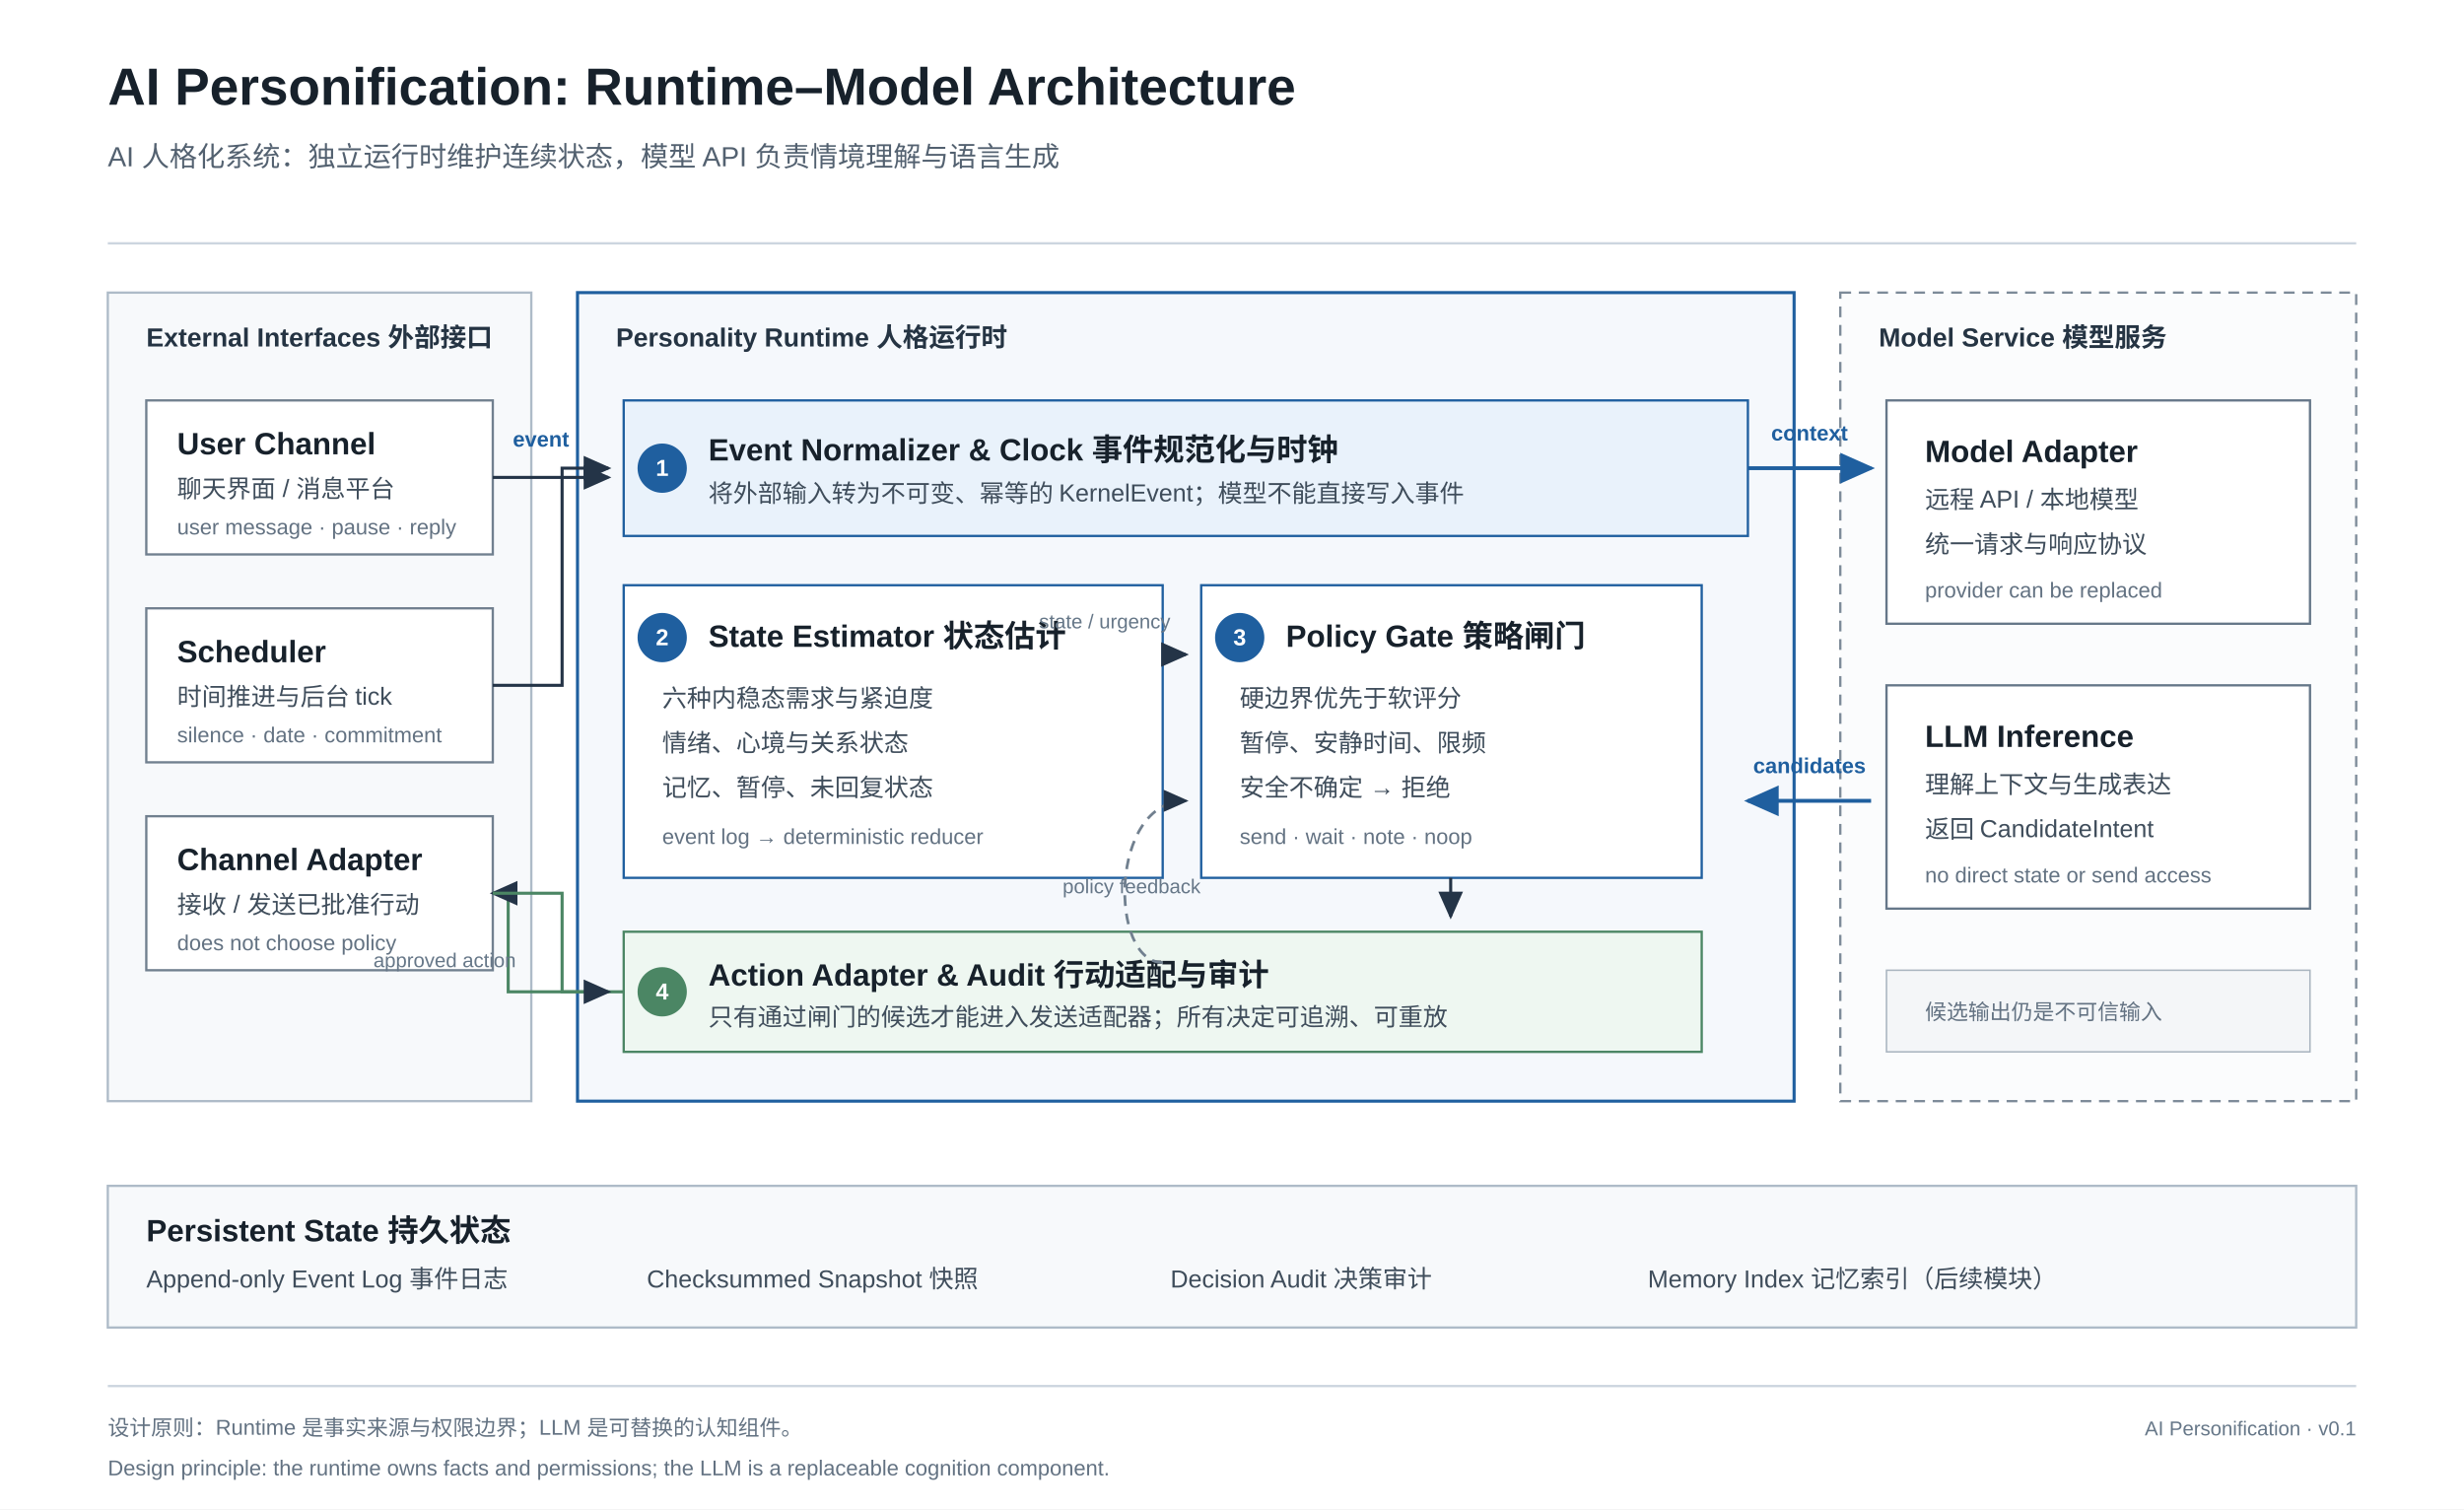
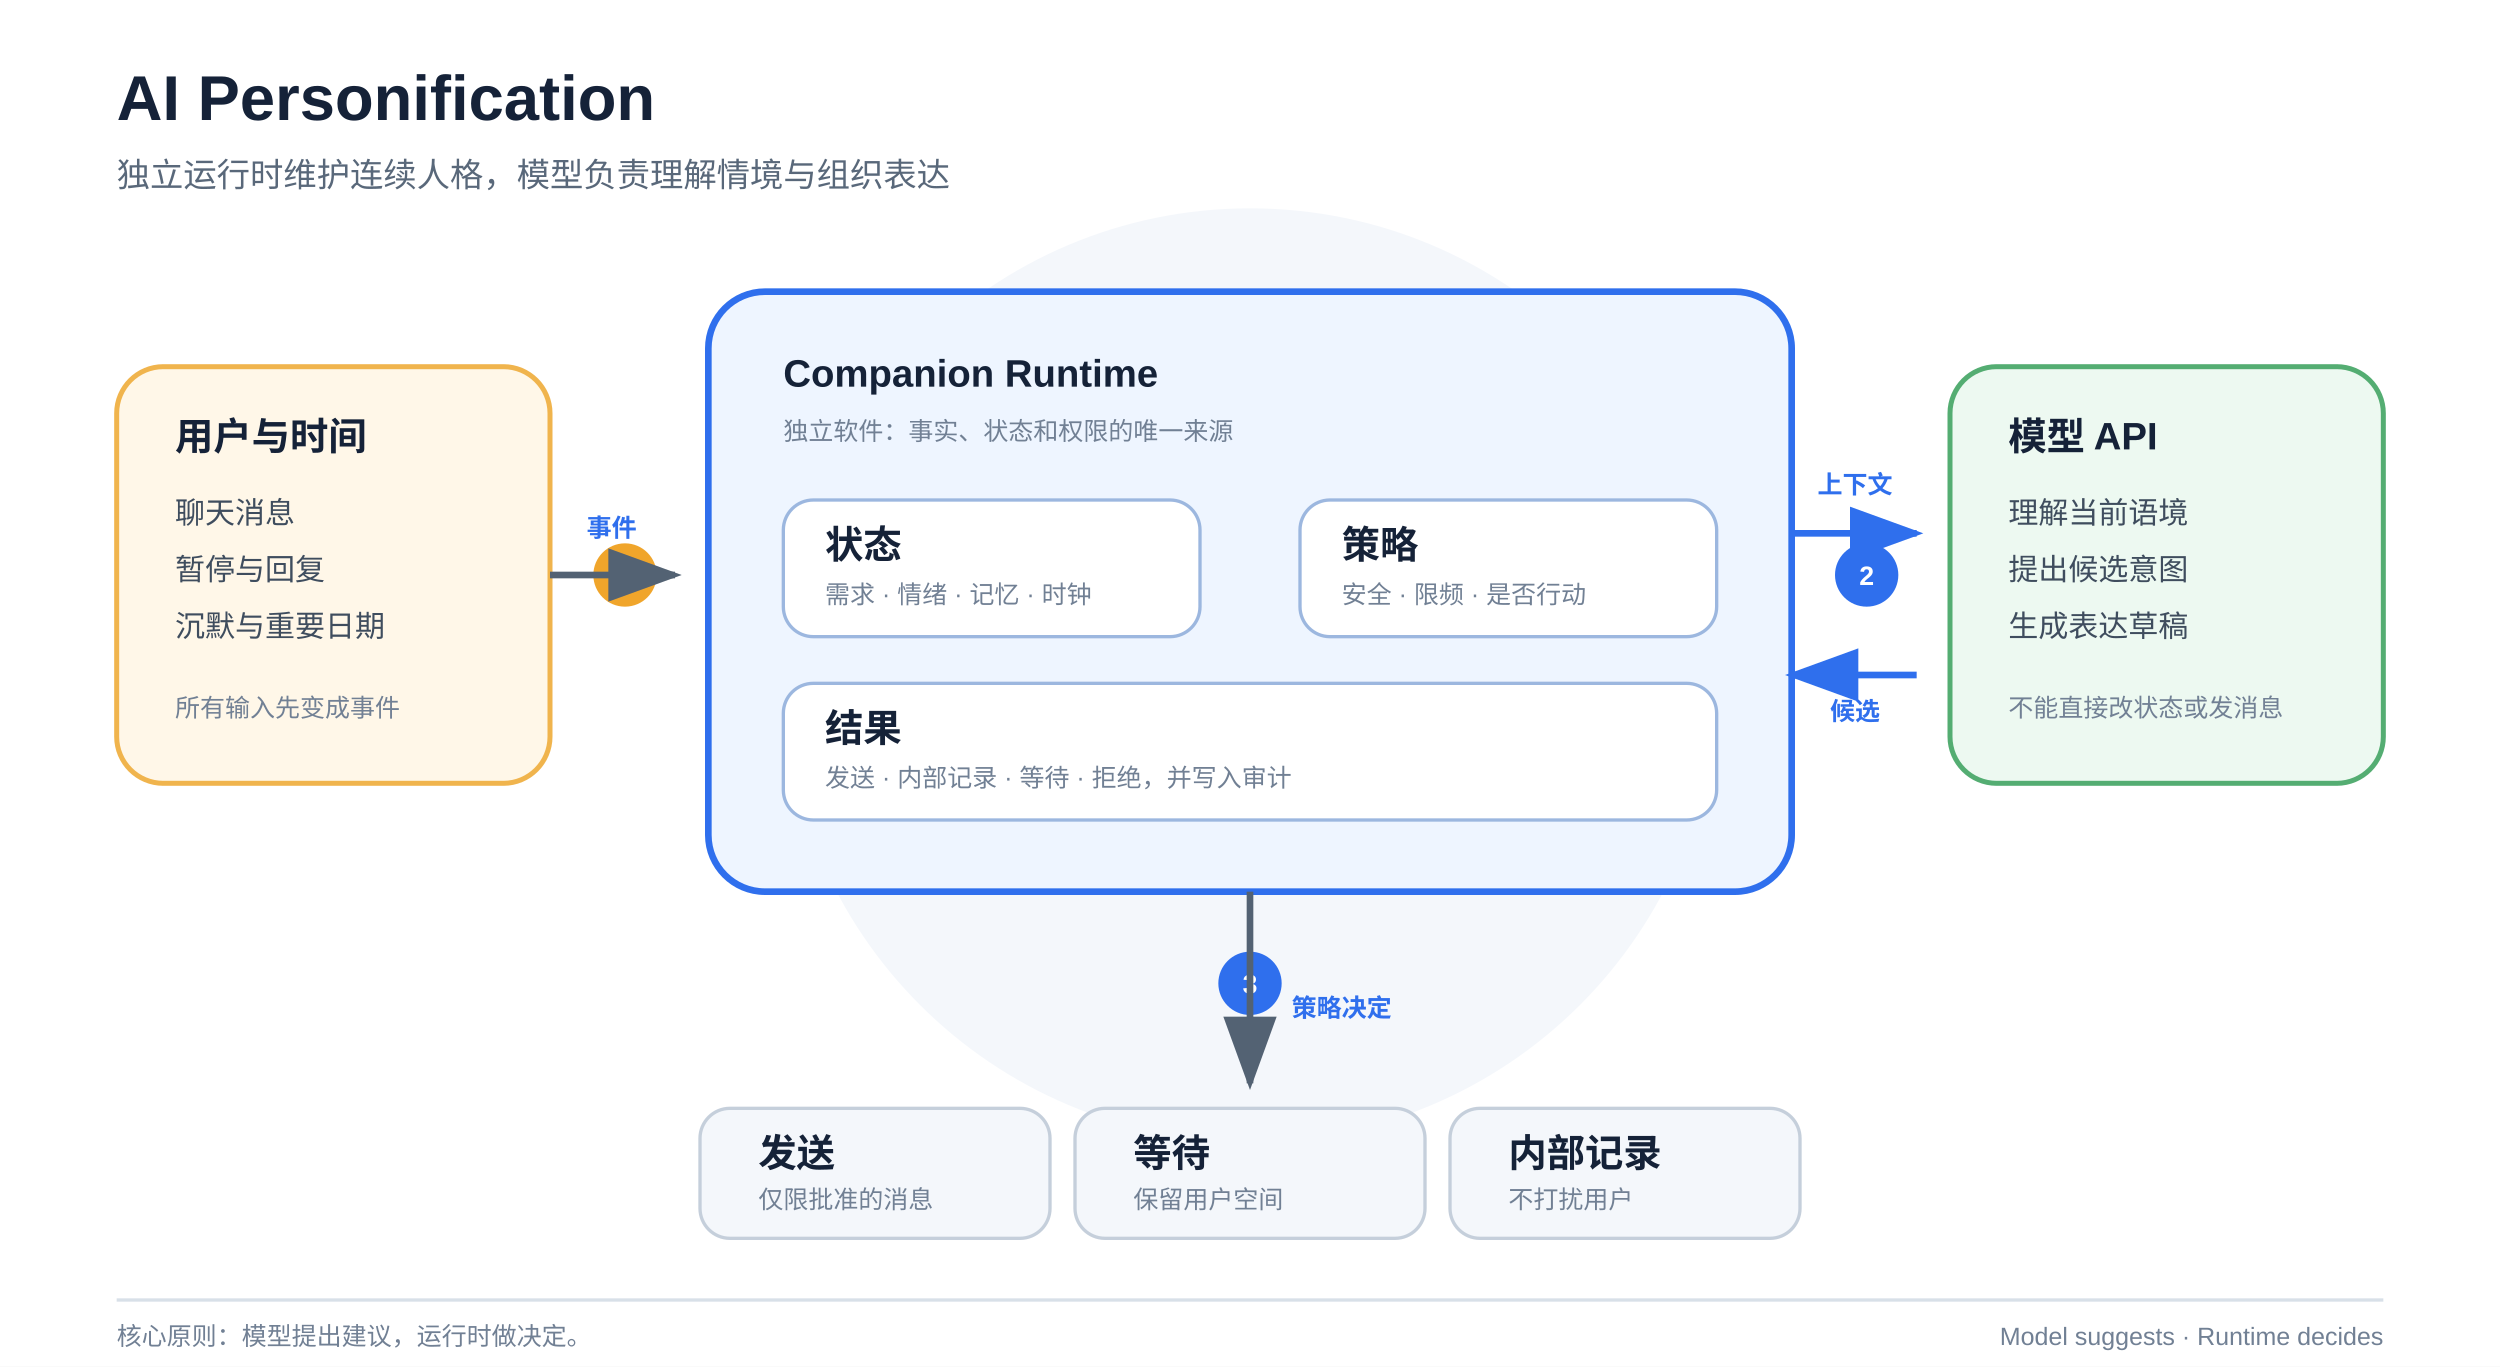
- <svg xmlns="http://www.w3.org/2000/svg" width="1600" height="980" viewBox="0 0 1600 980">
+ <svg xmlns="http://www.w3.org/2000/svg" width="1500" height="820" viewBox="0 0 1500 820">
  <defs>
-     <marker id="arrow" markerWidth="10" markerHeight="10" refX="8" refY="4" orient="auto">
-       <path d="M0,0 L0,8 L9,4 z" fill="#243447" />
+     <marker id="arrow" markerWidth="12" markerHeight="12" refX="10" refY="4" orient="auto">
+       <path d="M0,0 L0,8 L11,4 z" fill="#536273" />
    </marker>
-     <marker id="blue-arrow" markerWidth="10" markerHeight="10" refX="8" refY="4" orient="auto">
-       <path d="M0,0 L0,8 L9,4 z" fill="#1f5f9f" />
+     <marker id="blue-arrow" markerWidth="12" markerHeight="12" refX="10" refY="4" orient="auto">
+       <path d="M0,0 L0,8 L11,4 z" fill="#2f6fed" />
    </marker>
    <style>
      .font { font-family: Arial, "Noto Sans CJK SC", "Microsoft YaHei", sans-serif; }
-       .title { font-size: 34px; font-weight: 700; fill: #17212b; }
-       .subtitle { font-size: 18px; fill: #536170; }
-       .section { font-size: 17px; font-weight: 700; fill: #253443; }
-       .box-title { font-size: 20px; font-weight: 700; fill: #17212b; }
-       .body { font-size: 16px; fill: #3f4d5b; }
-       .small { font-size: 14px; fill: #637282; }
-       .tiny { font-size: 13px; fill: #667788; }
-       .label { font-size: 14px; font-weight: 700; fill: #1f5f9f; }
-       .number { font-size: 15px; font-weight: 700; fill: #ffffff; }
+       .title { font-size: 38px; font-weight: 800; fill: #152238; }
+       .subtitle { font-size: 20px; fill: #59687a; }
+       .heading { font-size: 23px; font-weight: 800; fill: #152238; }
+       .body { font-size: 18px; fill: #3f4d5e; }
+       .small { font-size: 15px; fill: #718094; }
+       .label { font-size: 15px; font-weight: 700; fill: #2f6fed; }
+       .number { font-size: 16px; font-weight: 800; fill: #ffffff; }
    </style>
  </defs>
-   <rect width="1600" height="980" fill="#ffffff" />
-   <line x1="70" y1="158" x2="1530" y2="158" stroke="#ccd5df" stroke-width="1.5" />
+   <rect width="1500" height="820" fill="#ffffff" />
+   <circle cx="750" cy="405" r="280" fill="#f4f7fb" />
  <g class="font">
-     <text x="70" y="68" class="title">AI Personification: Runtime–Model Architecture</text>
-     <text x="70" y="108" class="subtitle">AI 人格化系统：独立运行时维护连续状态，模型 API 负责情境理解与语言生成</text>
-     <rect x="70" y="190" width="275" height="525" fill="#f7f9fb" stroke="#aebbc8" stroke-width="1.5" />
-     <rect x="375" y="190" width="790" height="525" fill="#f5f8fc" stroke="#1f5f9f" stroke-width="2" />
-     <rect x="1195" y="190" width="335" height="525" fill="#fbfcfd" stroke="#7d8b99" stroke-width="1.5" stroke-dasharray="7 5" />
-     <text x="95" y="225" class="section">External Interfaces 外部接口</text>
-     <text x="400" y="225" class="section">Personality Runtime 人格运行时</text>
-     <text x="1220" y="225" class="section">Model Service 模型服务</text>
-     <rect x="95" y="260" width="225" height="100" fill="#ffffff" stroke="#71808f" stroke-width="1.5" />
-     <text x="115" y="295" class="box-title">User Channel</text>
-     <text x="115" y="323" class="body">聊天界面 / 消息平台</text>
-     <text x="115" y="347" class="small">user message · pause · reply</text>
-     <rect x="95" y="395" width="225" height="100" fill="#ffffff" stroke="#71808f" stroke-width="1.5" />
-     <text x="115" y="430" class="box-title">Scheduler</text>
-     <text x="115" y="458" class="body">时间推进与后台 tick</text>
-     <text x="115" y="482" class="small">silence · date · commitment</text>
-     <rect x="95" y="530" width="225" height="100" fill="#ffffff" stroke="#71808f" stroke-width="1.5" />
-     <text x="115" y="565" class="box-title">Channel Adapter</text>
-     <text x="115" y="593" class="body">接收 / 发送已批准行动</text>
-     <text x="115" y="617" class="small">does not choose policy</text>
-     <rect x="405" y="260" width="730" height="88" fill="#e9f2fb" stroke="#1f5f9f" stroke-width="1.5" />
-     <circle cx="430" cy="304" r="16" fill="#1f5f9f" />
-     <text x="430" y="309" text-anchor="middle" class="number">1</text>
-     <text x="460" y="299" class="box-title">Event Normalizer &amp; Clock 事件规范化与时钟</text>
-     <text x="460" y="326" class="body">将外部输入转为不可变、幂等的 KernelEvent；模型不能直接写入事件</text>
-     <rect x="405" y="380" width="350" height="190" fill="#ffffff" stroke="#1f5f9f" stroke-width="1.5" />
-     <circle cx="430" cy="414" r="16" fill="#1f5f9f" />
-     <text x="430" y="419" text-anchor="middle" class="number">2</text>
-     <text x="460" y="420" class="box-title">State Estimator 状态估计</text>
-     <text x="430" y="459" class="body">六种内稳态需求与紧迫度</text>
-     <text x="430" y="488" class="body">情绪、心境与关系状态</text>
-     <text x="430" y="517" class="body">记忆、暂停、未回复状态</text>
-     <text x="430" y="548" class="small">event log → deterministic reducer</text>
-     <rect x="780" y="380" width="325" height="190" fill="#ffffff" stroke="#1f5f9f" stroke-width="1.5" />
-     <circle cx="805" cy="414" r="16" fill="#1f5f9f" />
-     <text x="805" y="419" text-anchor="middle" class="number">3</text>
-     <text x="835" y="420" class="box-title">Policy Gate 策略闸门</text>
-     <text x="805" y="459" class="body">硬边界优先于软评分</text>
-     <text x="805" y="488" class="body">暂停、安静时间、限频</text>
-     <text x="805" y="517" class="body">安全不确定 → 拒绝</text>
-     <text x="805" y="548" class="small">send · wait · note · noop</text>
-     <rect x="405" y="605" width="700" height="78" fill="#eef7f1" stroke="#4b8664" stroke-width="1.5" />
-     <circle cx="430" cy="644" r="16" fill="#4b8664" />
-     <text x="430" y="649" text-anchor="middle" class="number">4</text>
-     <text x="460" y="640" class="box-title">Action Adapter &amp; Audit 行动适配与审计</text>
-     <text x="460" y="666" class="body">只有通过闸门的候选才能进入发送适配器；所有决定可追溯、可重放</text>
-     <rect x="1225" y="260" width="275" height="145" fill="#ffffff" stroke="#667789" stroke-width="1.5" />
-     <text x="1250" y="300" class="box-title">Model Adapter</text>
-     <text x="1250" y="330" class="body">远程 API / 本地模型</text>
-     <text x="1250" y="359" class="body">统一请求与响应协议</text>
-     <text x="1250" y="388" class="small">provider can be replaced</text>
-     <rect x="1225" y="445" width="275" height="145" fill="#ffffff" stroke="#667789" stroke-width="1.5" />
-     <text x="1250" y="485" class="box-title">LLM Inference</text>
-     <text x="1250" y="515" class="body">理解上下文与生成表达</text>
-     <text x="1250" y="544" class="body">返回 CandidateIntent</text>
-     <text x="1250" y="573" class="small">no direct state or send access</text>
-     <rect x="1225" y="630" width="275" height="53" fill="#f4f6f8" stroke="#aab5c0" stroke-width="1" />
-     <text x="1250" y="662" class="small">候选输出仍是不可信输入</text>
-     <path d="M320 310 L395 310" fill="none" stroke="#243447" stroke-width="2" marker-end="url(#arrow)" />
-     <path d="M320 445 L365 445 L365 304 L395 304" fill="none" stroke="#243447" stroke-width="2" marker-end="url(#arrow)" />
-     <text x="333" y="290" class="label">event</text>
-     <path d="M755 425 L770 425" fill="none" stroke="#243447" stroke-width="2" marker-end="url(#arrow)" />
-     <text x="760" y="408" text-anchor="end" class="tiny">state / urgency</text>
-     <path d="M1135 304 L1215 304" fill="none" stroke="#1f5f9f" stroke-width="2.5" marker-end="url(#blue-arrow)" />
-     <text x="1175" y="286" text-anchor="middle" class="label">context</text>
-     <path d="M1215 520 L1135 520" fill="none" stroke="#1f5f9f" stroke-width="2.5" marker-end="url(#blue-arrow)" />
-     <text x="1175" y="502" text-anchor="middle" class="label">candidates</text>
-     <path d="M942 570 L942 595" fill="none" stroke="#243447" stroke-width="2" marker-end="url(#arrow)" />
-     <path d="M755 625 C720 625 720 520 770 520" fill="none" stroke="#71808f" stroke-width="1.8" stroke-dasharray="7 5" marker-end="url(#arrow)" />
-     <text x="690" y="580" class="tiny">policy feedback</text>
-     <path d="M405 644 L330 644 L330 580 L320 580" fill="none" stroke="#4b8664" stroke-width="2" marker-end="url(#arrow)" />
-     <path d="M320 580 L365 580 L365 644 L395 644" fill="none" stroke="#4b8664" stroke-width="2" marker-end="url(#arrow)" />
-     <text x="335" y="628" text-anchor="end" class="tiny">approved action</text>
-     <rect x="70" y="770" width="1460" height="92" fill="#f7f9fb" stroke="#aebbc8" stroke-width="1.5" />
-     <text x="95" y="806" class="box-title">Persistent State 持久状态</text>
-     <text x="95" y="836" class="body">Append-only Event Log 事件日志</text>
-     <text x="420" y="836" class="body">Checksummed Snapshot 快照</text>
-     <text x="760" y="836" class="body">Decision Audit 决策审计</text>
-     <text x="1070" y="836" class="body">Memory Index 记忆索引（后续模块）</text>
-     <line x1="70" y1="900" x2="1530" y2="900" stroke="#ccd5df" stroke-width="1.5" />
-     <text x="70" y="932" class="small">设计原则：Runtime 是事实来源与权限边界；LLM 是可替换的认知组件。</text>
-     <text x="70" y="958" class="small">Design principle: the runtime owns facts and permissions; the LLM is a replaceable cognition component.</text>
-     <text x="1530" y="932" text-anchor="end" class="tiny">AI Personification · v0.1</text>
+     <text x="70" y="72" class="title">AI Personification</text>
+     <text x="70" y="112" class="subtitle">独立运行时维护连续人格，模型负责理解情境与组织表达</text>
+     <rect x="70" y="220" width="260" height="250" rx="28" fill="#fff7e8" stroke="#f0b44d" stroke-width="3" />
+     <text x="105" y="270" class="heading">用户与时间</text>
+     <text x="105" y="314" class="body">聊天消息</text>
+     <text x="105" y="348" class="body">暂停与回复</text>
+     <text x="105" y="382" class="body">沉默与重要日期</text>
+     <text x="105" y="430" class="small">所有输入先变成事件</text>
+     <rect x="425" y="175" width="650" height="360" rx="34" fill="#eef5ff" stroke="#2f6fed" stroke-width="4" />
+     <text x="470" y="232" class="heading">Companion Runtime</text>
+     <text x="470" y="264" class="small">独立软件：事实、状态和权限的唯一来源</text>
+     <rect x="470" y="300" width="250" height="82" rx="18" fill="#ffffff" stroke="#9cb7df" stroke-width="2" />
+     <text x="495" y="335" class="heading">状态</text>
+     <text x="495" y="362" class="small">需求 · 情绪 · 记忆 · 时钟</text>
+     <rect x="780" y="300" width="250" height="82" rx="18" fill="#ffffff" stroke="#9cb7df" stroke-width="2" />
+     <text x="805" y="335" class="heading">策略</text>
+     <text x="805" y="362" class="small">安全 · 限频 · 是否行动</text>
+     <rect x="470" y="410" width="560" height="82" rx="18" fill="#ffffff" stroke="#9cb7df" stroke-width="2" />
+     <text x="495" y="445" class="heading">结果</text>
+     <text x="495" y="472" class="small">发送 · 内部记录 · 等待 · 拒绝，并写入审计</text>
+     <rect x="1170" y="220" width="260" height="250" rx="28" fill="#edf9f1" stroke="#54ad72" stroke-width="3" />
+     <text x="1205" y="270" class="heading">模型 API</text>
+     <text x="1205" y="314" class="body">理解当前语境</text>
+     <text x="1205" y="348" class="body">提出候选意图</text>
+     <text x="1205" y="382" class="body">生成表达草稿</text>
+     <text x="1205" y="430" class="small">不能直接改状态或发消息</text>
+     <circle cx="375" cy="345" r="19" fill="#f0a52b" />
+     <text x="375" y="351" text-anchor="middle" class="number">1</text>
+     <path d="M330 345 L405 345" fill="none" stroke="#536273" stroke-width="4" marker-end="url(#arrow)" />
+     <text x="367" y="322" text-anchor="middle" class="label">事件</text>
+     <circle cx="1120" cy="345" r="19" fill="#2f6fed" />
+     <text x="1120" y="351" text-anchor="middle" class="number">2</text>
+     <path d="M1075 320 L1150 320" fill="none" stroke="#2f6fed" stroke-width="4" marker-end="url(#blue-arrow)" />
+     <text x="1113" y="296" text-anchor="middle" class="label">上下文</text>
+     <path d="M1150 405 L1075 405" fill="none" stroke="#2f6fed" stroke-width="4" marker-end="url(#blue-arrow)" />
+     <text x="1113" y="432" text-anchor="middle" class="label">候选</text>
+     <circle cx="750" cy="590" r="19" fill="#2f6fed" />
+     <text x="750" y="596" text-anchor="middle" class="number">3</text>
+     <path d="M750 535 L750 650" fill="none" stroke="#536273" stroke-width="4" marker-end="url(#arrow)" />
+     <text x="775" y="610" class="label">策略决定</text>
+     <rect x="420" y="665" width="210" height="78" rx="18" fill="#f4f7fb" stroke="#c5cfdb" stroke-width="2" />
+     <text x="455" y="700" class="heading">发送</text>
+     <text x="455" y="725" class="small">仅限批准的消息</text>
+     <rect x="645" y="665" width="210" height="78" rx="18" fill="#f4f7fb" stroke="#c5cfdb" stroke-width="2" />
+     <text x="680" y="700" class="heading">等待</text>
+     <text x="680" y="725" class="small">保留用户空间</text>
+     <rect x="870" y="665" width="210" height="78" rx="18" fill="#f4f7fb" stroke="#c5cfdb" stroke-width="2" />
+     <text x="905" y="700" class="heading">内部记录</text>
+     <text x="905" y="725" class="small">不打扰用户</text>
+     <line x1="70" y1="780" x2="1430" y2="780" stroke="#d8e0e8" stroke-width="2" />
+     <text x="70" y="807" class="small">核心原则：模型提出建议，运行时做决定。</text>
+     <text x="1430" y="807" text-anchor="end" class="small">Model suggests · Runtime decides</text>
  </g>
</svg>
